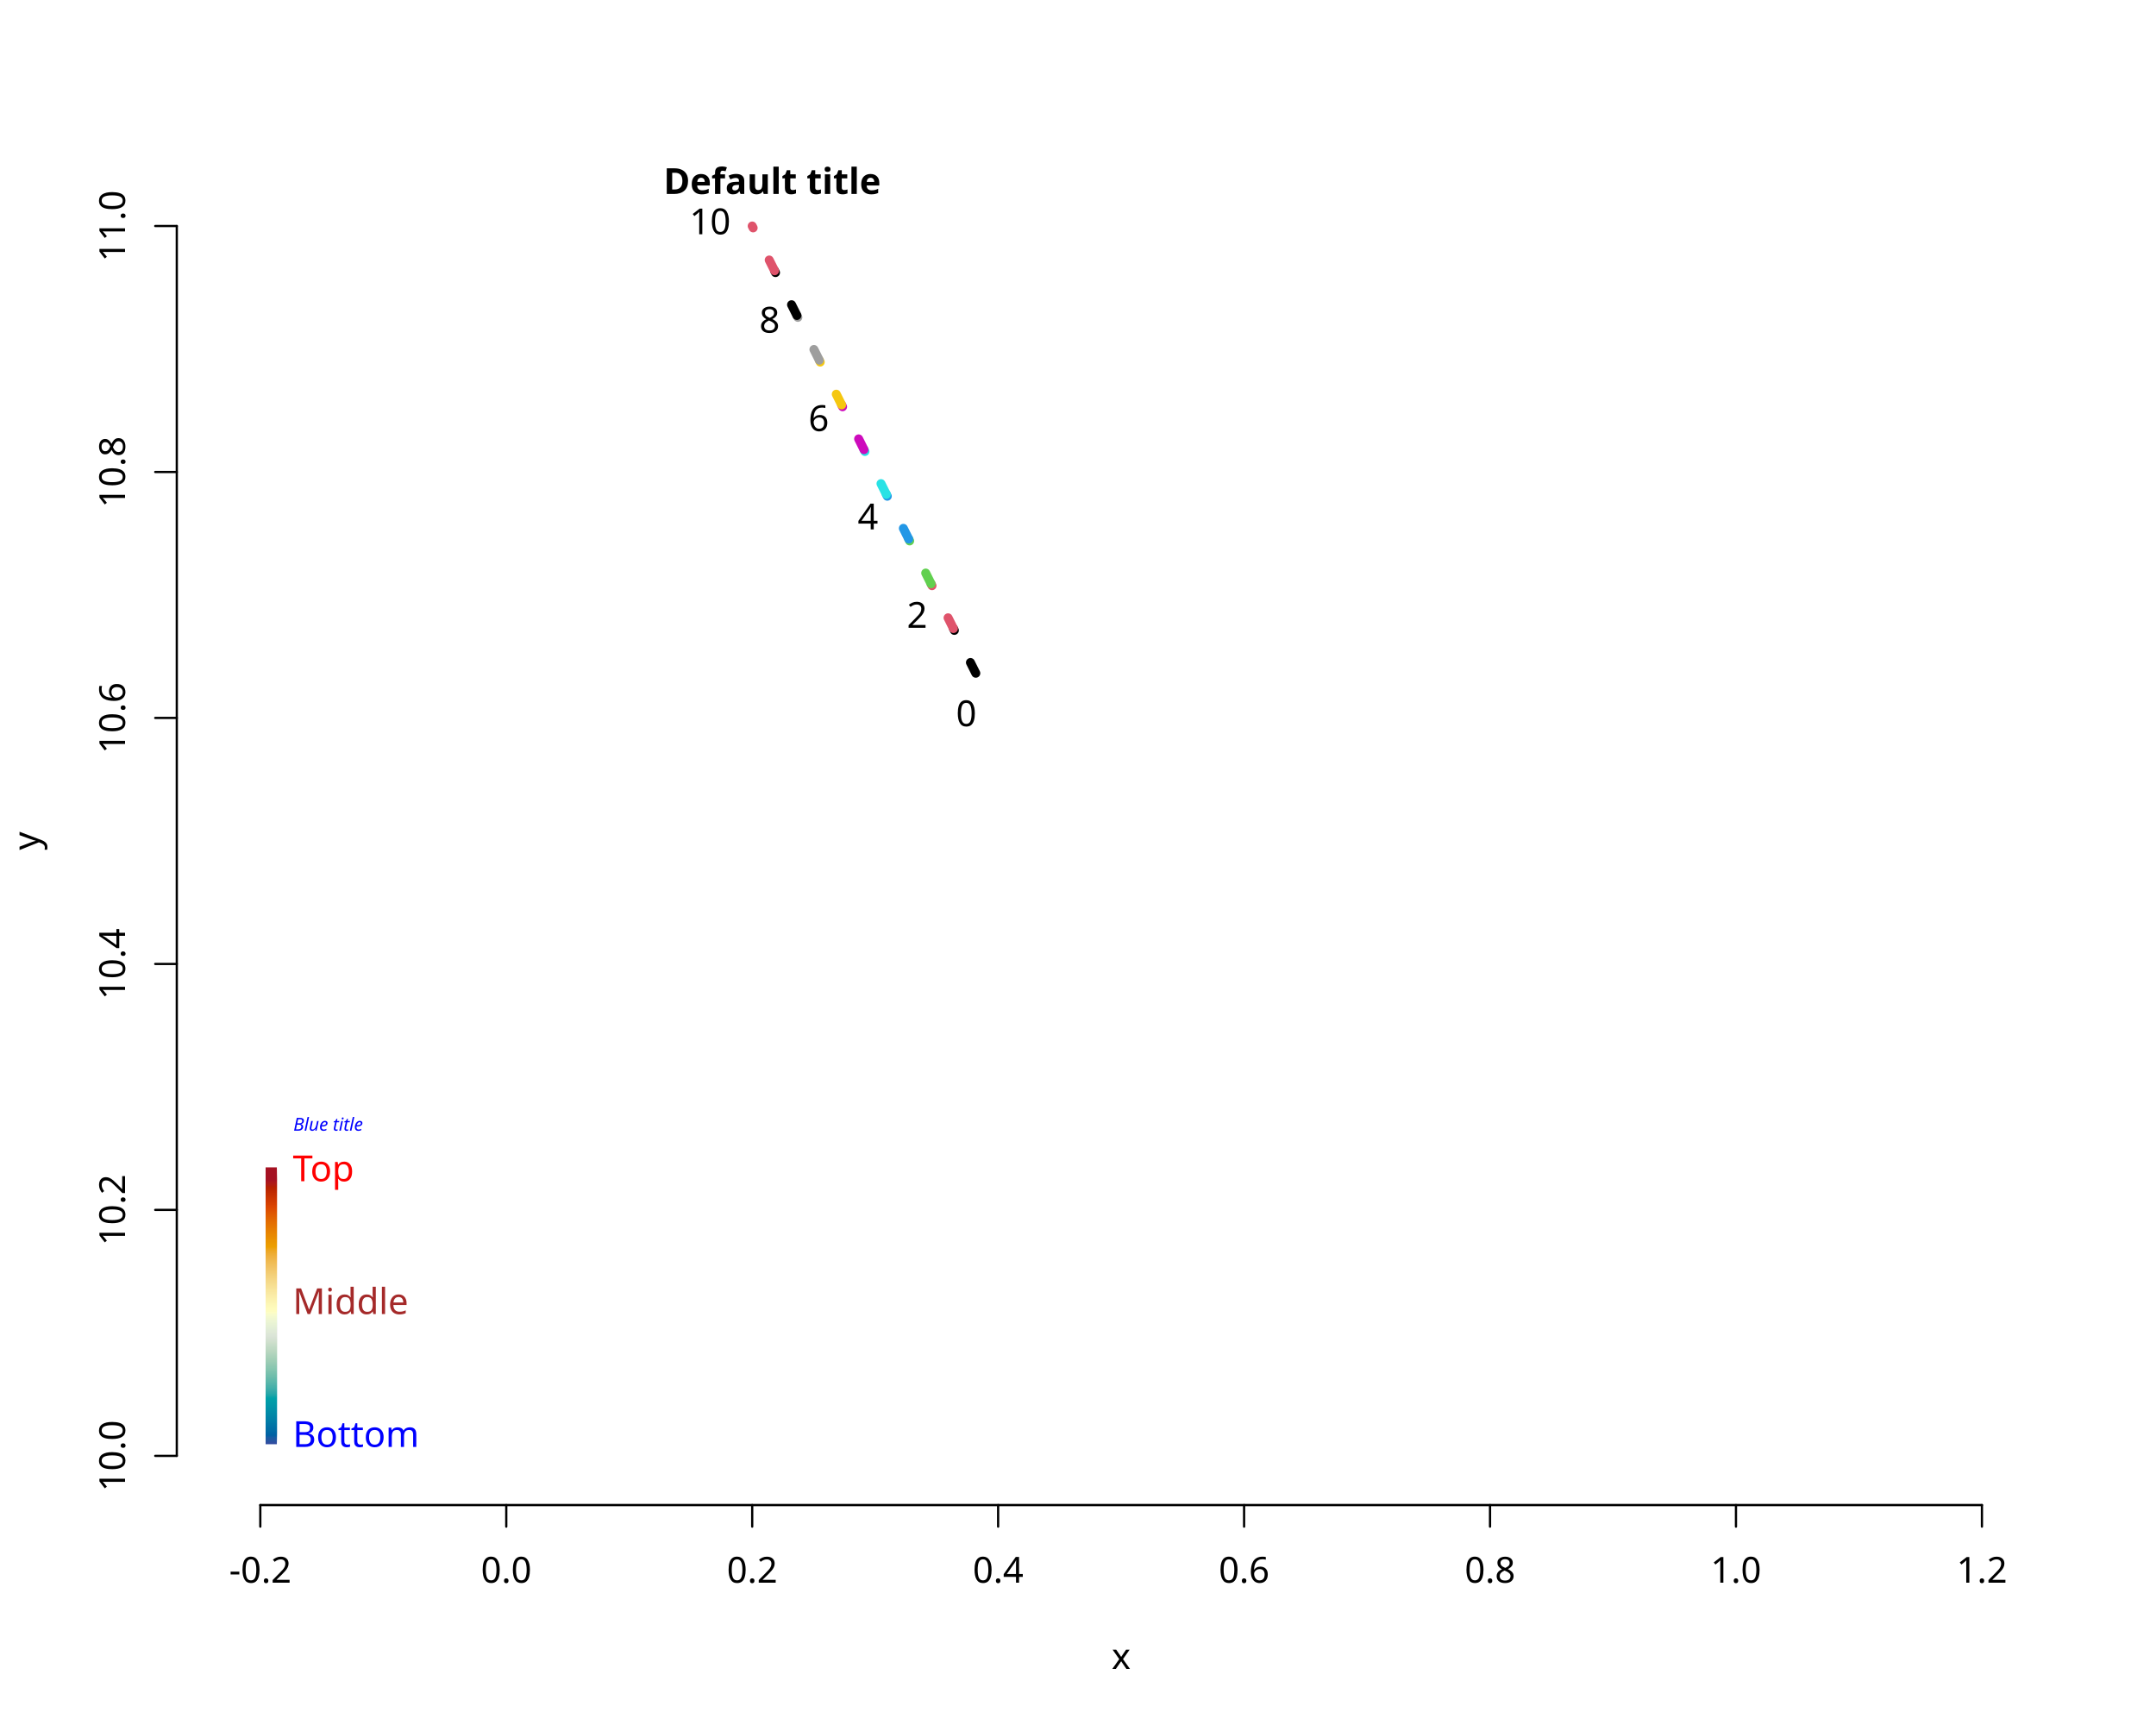
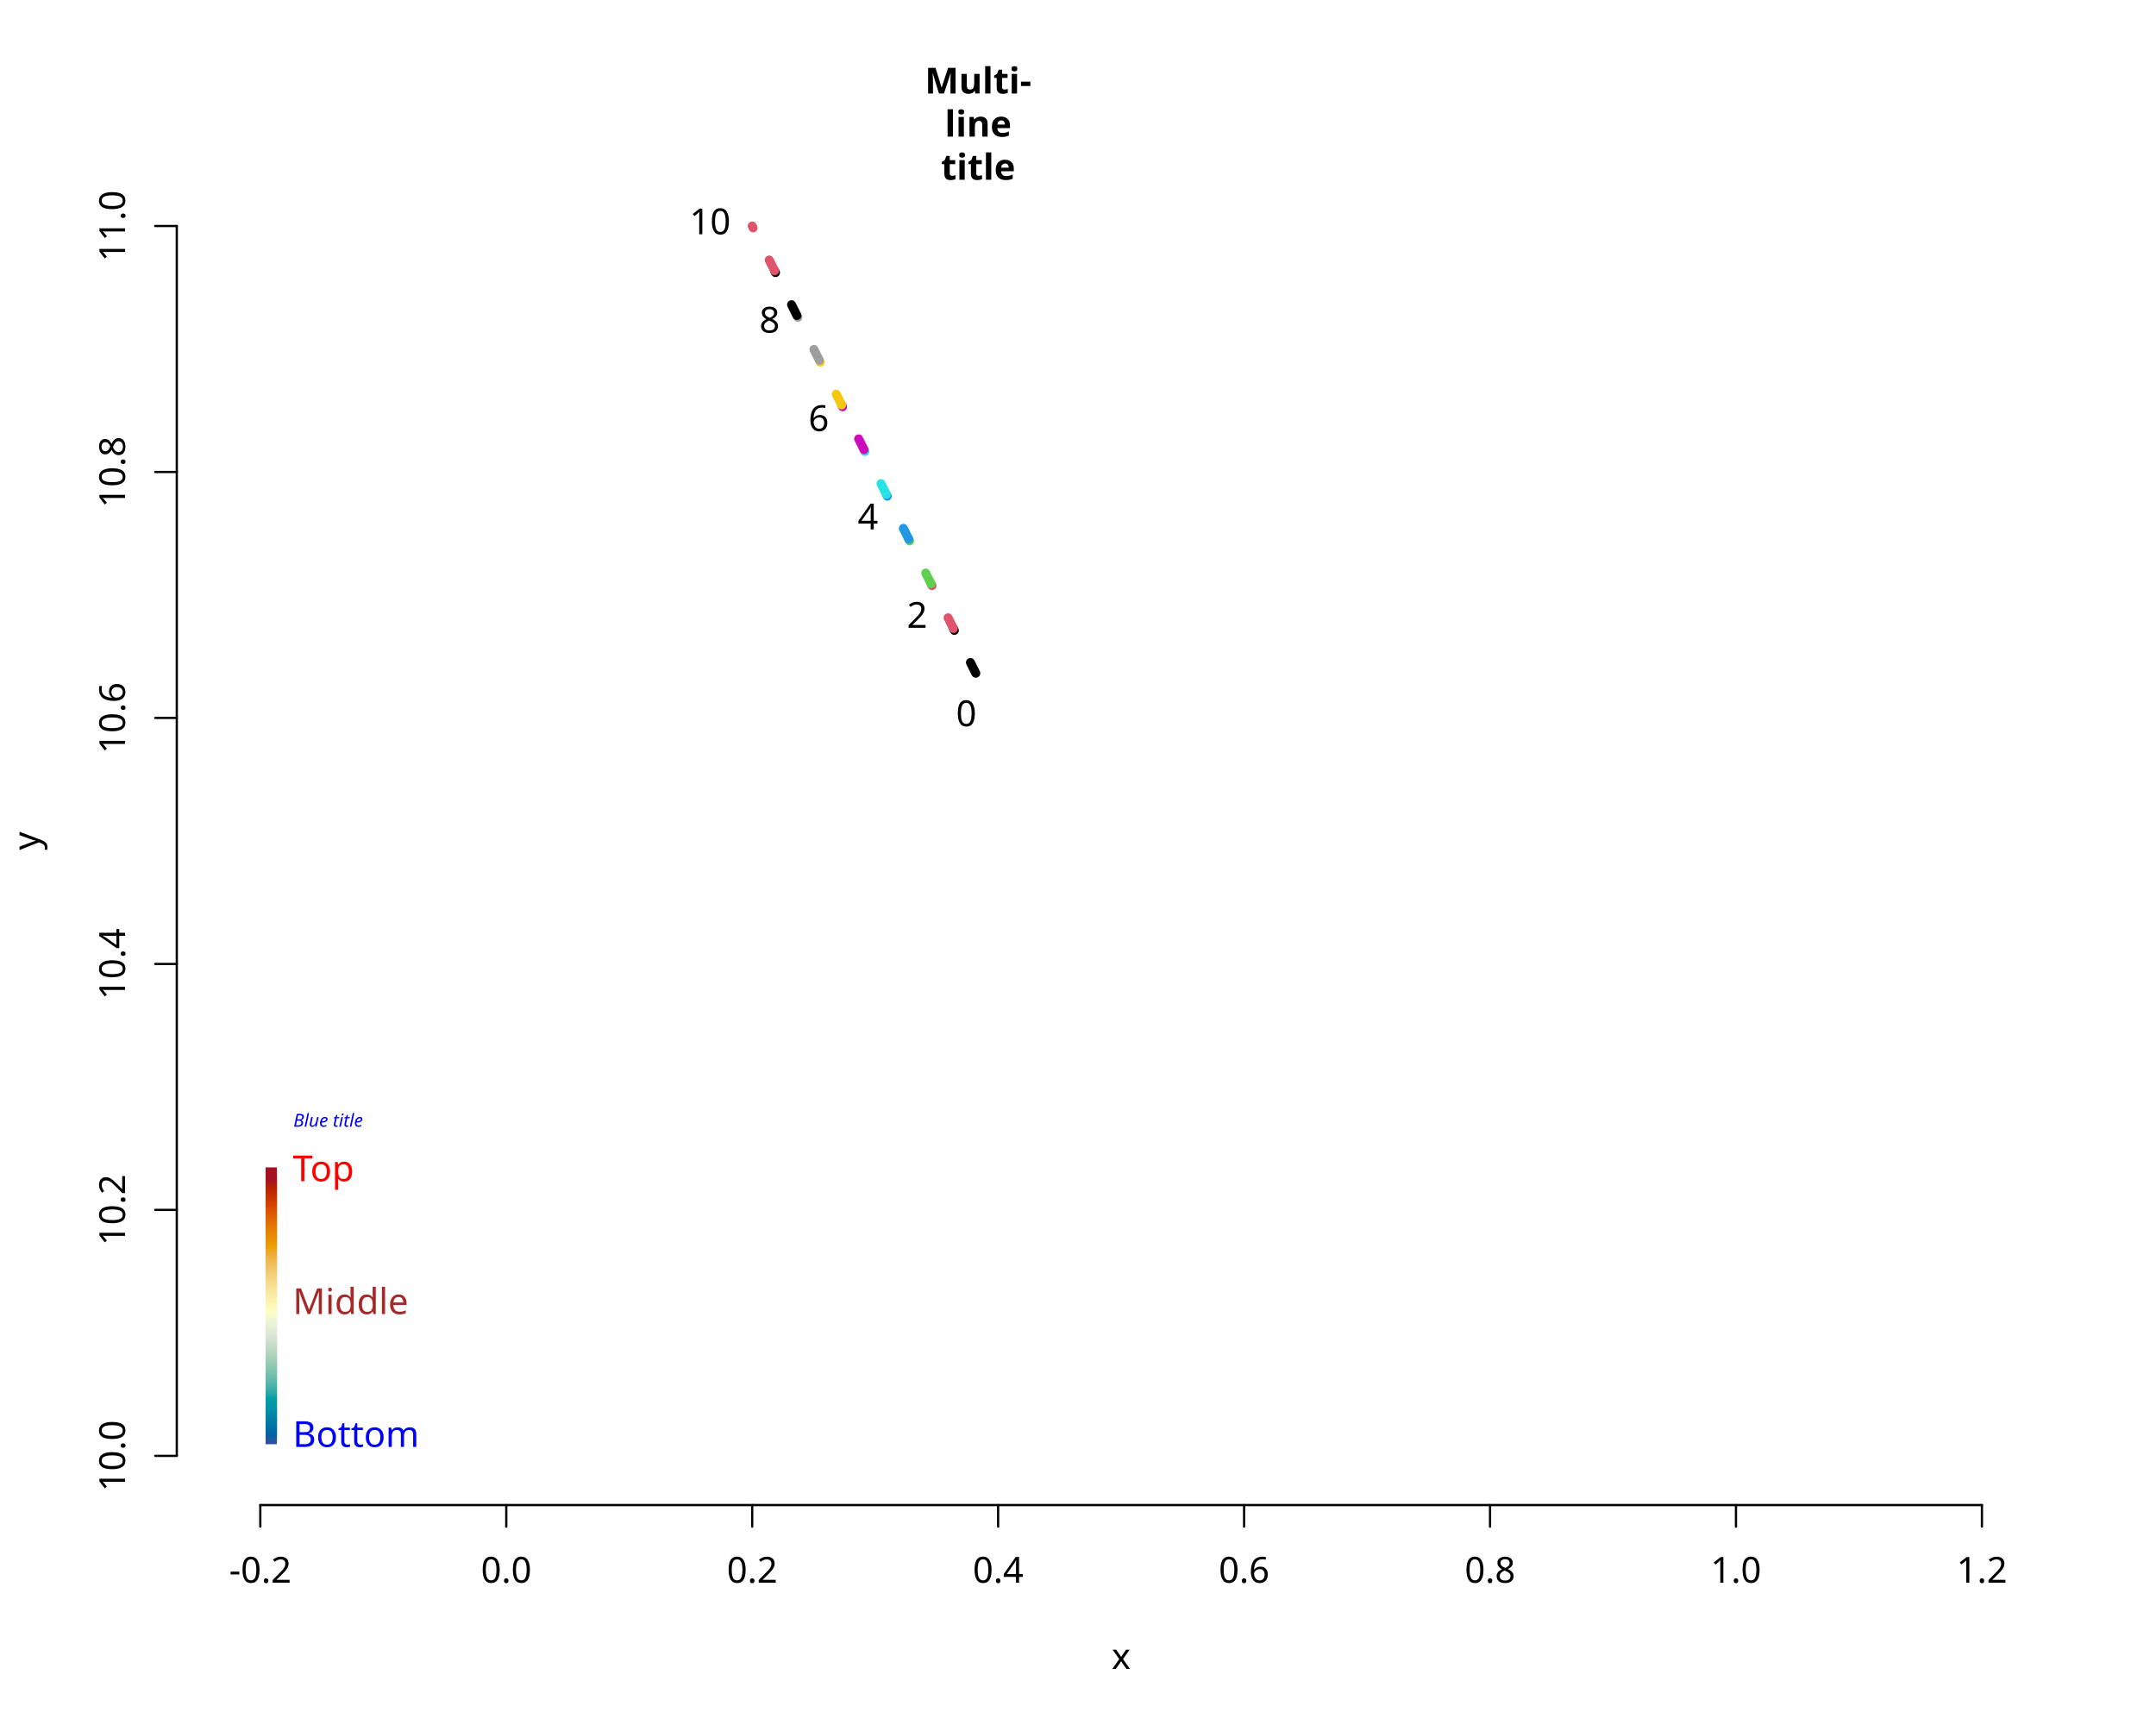
<svg xmlns="http://www.w3.org/2000/svg" class="svglite" data-engine-version="2.0" width="720.00pt" height="576.00pt" viewBox="0 0 720.00 576.00">
  <defs>
    <style type="text/css">
    .svglite line, .svglite polyline, .svglite polygon, .svglite path, .svglite rect, .svglite circle {
      fill: none;
      stroke: #000000;
      stroke-linecap: round;
      stroke-linejoin: round;
      stroke-miterlimit: 10.00;
    }
  </style>
  </defs>
  <rect width="100%" height="100%" style="stroke: none; fill: #FFFFFF;" />
  <defs>
    <clipPath id="cpMC4wMHw3MjAuMDB8MC4wMHw1NzYuMDA=">
      <rect x="0.00" y="0.00" width="720.00" height="576.00" />
    </clipPath>
  </defs>
  <g clip-path="url(#cpMC4wMHw3MjAuMDB8MC4wMHw1NzYuMDA=)">
    <line x1="86.93" y1="502.56" x2="661.87" y2="502.56" style="stroke-width: 0.75;" />
    <line x1="86.93" y1="502.56" x2="86.93" y2="509.76" style="stroke-width: 0.75;" />
    <line x1="169.07" y1="502.56" x2="169.07" y2="509.76" style="stroke-width: 0.75;" />
    <line x1="251.20" y1="502.56" x2="251.20" y2="509.76" style="stroke-width: 0.75;" />
    <line x1="333.33" y1="502.56" x2="333.33" y2="509.76" style="stroke-width: 0.75;" />
    <line x1="415.47" y1="502.56" x2="415.47" y2="509.76" style="stroke-width: 0.75;" />
    <line x1="497.60" y1="502.56" x2="497.60" y2="509.76" style="stroke-width: 0.75;" />
    <line x1="579.73" y1="502.56" x2="579.73" y2="509.76" style="stroke-width: 0.75;" />
    <line x1="661.87" y1="502.56" x2="661.87" y2="509.76" style="stroke-width: 0.75;" />
    <text x="86.93" y="528.48" text-anchor="middle" style="font-size: 12.00px; font-family: sans;" textLength="20.68px" lengthAdjust="spacingAndGlyphs">-0.2</text>
    <text x="169.07" y="528.48" text-anchor="middle" style="font-size: 12.00px; font-family: sans;" textLength="16.68px" lengthAdjust="spacingAndGlyphs">0.0</text>
    <text x="251.20" y="528.48" text-anchor="middle" style="font-size: 12.00px; font-family: sans;" textLength="16.68px" lengthAdjust="spacingAndGlyphs">0.2</text>
    <text x="333.33" y="528.48" text-anchor="middle" style="font-size: 12.00px; font-family: sans;" textLength="16.68px" lengthAdjust="spacingAndGlyphs">0.4</text>
    <text x="415.47" y="528.48" text-anchor="middle" style="font-size: 12.00px; font-family: sans;" textLength="16.68px" lengthAdjust="spacingAndGlyphs">0.6</text>
    <text x="497.60" y="528.48" text-anchor="middle" style="font-size: 12.00px; font-family: sans;" textLength="16.68px" lengthAdjust="spacingAndGlyphs">0.8</text>
    <text x="579.73" y="528.48" text-anchor="middle" style="font-size: 12.00px; font-family: sans;" textLength="16.68px" lengthAdjust="spacingAndGlyphs">1.0</text>
    <text x="661.87" y="528.48" text-anchor="middle" style="font-size: 12.00px; font-family: sans;" textLength="16.68px" lengthAdjust="spacingAndGlyphs">1.2</text>
    <line x1="59.04" y1="486.13" x2="59.04" y2="75.47" style="stroke-width: 0.75;" />
    <line x1="59.04" y1="486.13" x2="51.84" y2="486.13" style="stroke-width: 0.75;" />
    <line x1="59.04" y1="404.00" x2="51.84" y2="404.00" style="stroke-width: 0.75;" />
    <line x1="59.04" y1="321.87" x2="51.84" y2="321.87" style="stroke-width: 0.75;" />
    <line x1="59.04" y1="239.73" x2="51.84" y2="239.73" style="stroke-width: 0.75;" />
    <line x1="59.04" y1="157.60" x2="51.84" y2="157.60" style="stroke-width: 0.75;" />
    <line x1="59.04" y1="75.47" x2="51.84" y2="75.47" style="stroke-width: 0.75;" />
    <text transform="translate(41.76,486.13) rotate(-90)" text-anchor="middle" style="font-size: 12.00px; font-family: sans;" textLength="23.36px" lengthAdjust="spacingAndGlyphs">10.0</text>
    <text transform="translate(41.76,404.00) rotate(-90)" text-anchor="middle" style="font-size: 12.00px; font-family: sans;" textLength="23.36px" lengthAdjust="spacingAndGlyphs">10.2</text>
    <text transform="translate(41.76,321.87) rotate(-90)" text-anchor="middle" style="font-size: 12.00px; font-family: sans;" textLength="23.36px" lengthAdjust="spacingAndGlyphs">10.4</text>
    <text transform="translate(41.76,239.73) rotate(-90)" text-anchor="middle" style="font-size: 12.00px; font-family: sans;" textLength="23.36px" lengthAdjust="spacingAndGlyphs">10.6</text>
    <text transform="translate(41.76,157.60) rotate(-90)" text-anchor="middle" style="font-size: 12.00px; font-family: sans;" textLength="23.36px" lengthAdjust="spacingAndGlyphs">10.8</text>
    <text transform="translate(41.76,75.47) rotate(-90)" text-anchor="middle" style="font-size: 12.00px; font-family: sans;" textLength="23.36px" lengthAdjust="spacingAndGlyphs">11.0</text>
    <text x="374.40" y="557.28" text-anchor="middle" style="font-size: 12.00px; font-family: sans;" textLength="6.00px" lengthAdjust="spacingAndGlyphs">x</text>
    <text transform="translate(12.96,280.80) rotate(-90)" text-anchor="middle" style="font-size: 12.00px; font-family: sans;" textLength="6.00px" lengthAdjust="spacingAndGlyphs">y</text>
  </g>
  <defs>
    <clipPath id="cpNTkuMDR8Njg5Ljc2fDU5LjA0fDUwMi41Ng==">
      <rect x="59.04" y="59.04" width="630.72" height="443.52" />
    </clipPath>
  </defs>
  <g clip-path="url(#cpNTkuMDR8Njg5Ljc2fDU5LjA0fDUwMi41Ng==)">
    <line x1="90.58" y1="480.38" x2="90.58" y2="480.04" style="stroke-width: 3.75; stroke: #324DA0; stroke-linecap: square;" />
    <line x1="90.58" y1="480.04" x2="90.58" y2="479.69" style="stroke-width: 3.75; stroke: #2E4FA1; stroke-linecap: square;" />
    <line x1="90.58" y1="479.69" x2="90.58" y2="479.34" style="stroke-width: 3.75; stroke: #2A52A1; stroke-linecap: square;" />
    <line x1="90.58" y1="479.34" x2="90.58" y2="479.00" style="stroke-width: 3.75; stroke: #2654A2; stroke-linecap: square;" />
    <line x1="90.58" y1="479.00" x2="90.58" y2="478.65" style="stroke-width: 3.75; stroke: #2157A2; stroke-linecap: square;" />
    <line x1="90.58" y1="478.65" x2="90.58" y2="478.30" style="stroke-width: 3.75; stroke: #1B59A2; stroke-linecap: square;" />
    <line x1="90.58" y1="478.30" x2="90.58" y2="477.96" style="stroke-width: 3.75; stroke: #155CA3; stroke-linecap: square;" />
    <line x1="90.58" y1="477.96" x2="90.58" y2="477.61" style="stroke-width: 3.75; stroke: #0C5EA3; stroke-linecap: square;" />
    <line x1="90.58" y1="477.61" x2="90.58" y2="477.27" style="stroke-width: 3.75; stroke: #0160A3; stroke-linecap: square;" />
    <line x1="90.58" y1="477.27" x2="90.58" y2="476.92" style="stroke-width: 3.75; stroke: #0062A4; stroke-linecap: square;" />
    <line x1="90.58" y1="476.92" x2="90.58" y2="476.57" style="stroke-width: 3.75; stroke: #0065A4; stroke-linecap: square;" />
    <line x1="90.58" y1="476.57" x2="90.58" y2="476.23" style="stroke-width: 3.75; stroke: #0067A4; stroke-linecap: square;" />
    <line x1="90.58" y1="476.23" x2="90.58" y2="475.88" style="stroke-width: 3.75; stroke: #0069A5; stroke-linecap: square;" />
    <line x1="90.58" y1="475.88" x2="90.58" y2="475.53" style="stroke-width: 3.75; stroke: #006BA5; stroke-linecap: square;" />
    <line x1="90.58" y1="475.53" x2="90.58" y2="475.19" style="stroke-width: 3.75; stroke: #006DA5; stroke-linecap: square;" />
    <line x1="90.58" y1="475.19" x2="90.58" y2="474.84" style="stroke-width: 3.75; stroke: #006FA5; stroke-linecap: square;" />
    <line x1="90.58" y1="474.84" x2="90.58" y2="474.49" style="stroke-width: 3.75; stroke: #0071A6; stroke-linecap: square;" />
    <line x1="90.58" y1="474.49" x2="90.58" y2="474.15" style="stroke-width: 3.75; stroke: #0073A6; stroke-linecap: square;" />
    <line x1="90.58" y1="474.15" x2="90.58" y2="473.80" style="stroke-width: 3.75; stroke: #0075A6; stroke-linecap: square;" />
    <line x1="90.58" y1="473.80" x2="90.58" y2="473.45" style="stroke-width: 3.75; stroke: #0077A6; stroke-linecap: square;" />
    <line x1="90.58" y1="473.45" x2="90.58" y2="473.11" style="stroke-width: 3.75; stroke: #0079A6; stroke-linecap: square;" />
    <line x1="90.58" y1="473.11" x2="90.58" y2="472.76" style="stroke-width: 3.75; stroke: #007BA7; stroke-linecap: square;" />
    <line x1="90.58" y1="472.76" x2="90.58" y2="472.41" style="stroke-width: 3.75; stroke: #007DA7; stroke-linecap: square;" />
    <line x1="90.58" y1="472.41" x2="90.58" y2="472.07" style="stroke-width: 3.75; stroke: #007EA7; stroke-linecap: square;" />
    <line x1="90.58" y1="472.07" x2="90.58" y2="471.72" style="stroke-width: 3.75; stroke: #0080A7; stroke-linecap: square;" />
    <line x1="90.58" y1="471.72" x2="90.58" y2="471.37" style="stroke-width: 3.75; stroke: #0082A7; stroke-linecap: square;" />
    <line x1="90.58" y1="471.37" x2="90.58" y2="471.03" style="stroke-width: 3.75; stroke: #0084A7; stroke-linecap: square;" />
    <line x1="90.58" y1="471.03" x2="90.58" y2="470.68" style="stroke-width: 3.75; stroke: #0086A7; stroke-linecap: square;" />
    <line x1="90.58" y1="470.68" x2="90.58" y2="470.34" style="stroke-width: 3.75; stroke: #0087A7; stroke-linecap: square;" />
    <line x1="90.58" y1="470.34" x2="90.58" y2="469.99" style="stroke-width: 3.75; stroke: #0089A7; stroke-linecap: square;" />
    <line x1="90.58" y1="469.99" x2="90.58" y2="469.64" style="stroke-width: 3.75; stroke: #008BA8; stroke-linecap: square;" />
    <line x1="90.58" y1="469.64" x2="90.58" y2="469.30" style="stroke-width: 3.75; stroke: #008CA8; stroke-linecap: square;" />
    <line x1="90.58" y1="469.30" x2="90.58" y2="468.95" style="stroke-width: 3.75; stroke: #008EA8; stroke-linecap: square;" />
    <line x1="90.58" y1="468.95" x2="90.58" y2="468.60" style="stroke-width: 3.75; stroke: #0090A8; stroke-linecap: square;" />
    <line x1="90.58" y1="468.60" x2="90.58" y2="468.26" style="stroke-width: 3.75; stroke: #0091A8; stroke-linecap: square;" />
    <line x1="90.58" y1="468.26" x2="90.58" y2="467.91" style="stroke-width: 3.75; stroke: #0093A8; stroke-linecap: square;" />
    <line x1="90.58" y1="467.91" x2="90.58" y2="467.56" style="stroke-width: 3.75; stroke: #0095A8; stroke-linecap: square;" />
    <line x1="90.58" y1="467.56" x2="90.58" y2="467.22" style="stroke-width: 3.75; stroke: #0096A8; stroke-linecap: square;" />
    <line x1="90.58" y1="467.22" x2="90.58" y2="466.87" style="stroke-width: 3.75; stroke: #0098A8; stroke-linecap: square;" />
    <line x1="90.58" y1="466.87" x2="90.58" y2="466.52" style="stroke-width: 3.75; stroke: #0099A8; stroke-linecap: square;" />
    <line x1="90.58" y1="466.52" x2="90.58" y2="466.18" style="stroke-width: 3.75; stroke: #009BA8; stroke-linecap: square;" />
    <line x1="90.58" y1="466.18" x2="90.58" y2="465.83" style="stroke-width: 3.75; stroke: #009CA8; stroke-linecap: square;" />
    <line x1="90.58" y1="465.83" x2="90.58" y2="465.48" style="stroke-width: 3.75; stroke: #009EA8; stroke-linecap: square;" />
    <line x1="90.58" y1="465.48" x2="90.58" y2="465.14" style="stroke-width: 3.75; stroke: #009FA8; stroke-linecap: square;" />
    <line x1="90.58" y1="465.14" x2="90.58" y2="464.79" style="stroke-width: 3.75; stroke: #00A1A8; stroke-linecap: square;" />
    <line x1="90.58" y1="464.79" x2="90.58" y2="464.44" style="stroke-width: 3.75; stroke: #0BA2A8; stroke-linecap: square;" />
    <line x1="90.58" y1="464.44" x2="90.58" y2="464.10" style="stroke-width: 3.75; stroke: #16A4A8; stroke-linecap: square;" />
    <line x1="90.58" y1="464.10" x2="90.58" y2="463.75" style="stroke-width: 3.75; stroke: #1EA5A8; stroke-linecap: square;" />
    <line x1="90.58" y1="463.75" x2="90.58" y2="463.41" style="stroke-width: 3.75; stroke: #25A7A8; stroke-linecap: square;" />
    <line x1="90.58" y1="463.41" x2="90.58" y2="463.06" style="stroke-width: 3.75; stroke: #2BA8A9; stroke-linecap: square;" />
    <line x1="90.58" y1="463.06" x2="90.58" y2="462.71" style="stroke-width: 3.75; stroke: #30A9A9; stroke-linecap: square;" />
    <line x1="90.58" y1="462.71" x2="90.58" y2="462.37" style="stroke-width: 3.75; stroke: #36ABA9; stroke-linecap: square;" />
    <line x1="90.58" y1="462.37" x2="90.58" y2="462.02" style="stroke-width: 3.75; stroke: #3AACA9; stroke-linecap: square;" />
    <line x1="90.58" y1="462.02" x2="90.58" y2="461.67" style="stroke-width: 3.75; stroke: #3FADA9; stroke-linecap: square;" />
    <line x1="90.58" y1="461.67" x2="90.58" y2="461.33" style="stroke-width: 3.75; stroke: #43AFA9; stroke-linecap: square;" />
    <line x1="90.58" y1="461.33" x2="90.58" y2="460.98" style="stroke-width: 3.75; stroke: #48B0A9; stroke-linecap: square;" />
    <line x1="90.58" y1="460.98" x2="90.58" y2="460.63" style="stroke-width: 3.75; stroke: #4CB1A9; stroke-linecap: square;" />
    <line x1="90.58" y1="460.63" x2="90.58" y2="460.29" style="stroke-width: 3.75; stroke: #50B3AA; stroke-linecap: square;" />
    <line x1="90.58" y1="460.29" x2="90.58" y2="459.94" style="stroke-width: 3.75; stroke: #54B4AA; stroke-linecap: square;" />
    <line x1="90.58" y1="459.94" x2="90.58" y2="459.59" style="stroke-width: 3.75; stroke: #58B5AA; stroke-linecap: square;" />
    <line x1="90.58" y1="459.59" x2="90.58" y2="459.25" style="stroke-width: 3.75; stroke: #5BB7AA; stroke-linecap: square;" />
    <line x1="90.58" y1="459.25" x2="90.58" y2="458.90" style="stroke-width: 3.75; stroke: #5FB8AA; stroke-linecap: square;" />
    <line x1="90.58" y1="458.90" x2="90.58" y2="458.55" style="stroke-width: 3.75; stroke: #63B9AB; stroke-linecap: square;" />
    <line x1="90.58" y1="458.55" x2="90.58" y2="458.21" style="stroke-width: 3.75; stroke: #66BAAB; stroke-linecap: square;" />
    <line x1="90.58" y1="458.21" x2="90.58" y2="457.86" style="stroke-width: 3.75; stroke: #6ABBAB; stroke-linecap: square;" />
    <line x1="90.58" y1="457.86" x2="90.58" y2="457.51" style="stroke-width: 3.75; stroke: #6EBDAC; stroke-linecap: square;" />
    <line x1="90.58" y1="457.51" x2="90.58" y2="457.17" style="stroke-width: 3.75; stroke: #71BEAC; stroke-linecap: square;" />
    <line x1="90.58" y1="457.17" x2="90.58" y2="456.82" style="stroke-width: 3.75; stroke: #74BFAD; stroke-linecap: square;" />
    <line x1="90.58" y1="456.82" x2="90.58" y2="456.48" style="stroke-width: 3.75; stroke: #78C0AD; stroke-linecap: square;" />
    <line x1="90.58" y1="456.48" x2="90.58" y2="456.13" style="stroke-width: 3.75; stroke: #7BC1AE; stroke-linecap: square;" />
    <line x1="90.58" y1="456.13" x2="90.58" y2="455.78" style="stroke-width: 3.75; stroke: #7FC3AE; stroke-linecap: square;" />
    <line x1="90.58" y1="455.78" x2="90.58" y2="455.44" style="stroke-width: 3.75; stroke: #82C4AF; stroke-linecap: square;" />
    <line x1="90.58" y1="455.44" x2="90.58" y2="455.09" style="stroke-width: 3.75; stroke: #85C5AF; stroke-linecap: square;" />
    <line x1="90.58" y1="455.09" x2="90.58" y2="454.74" style="stroke-width: 3.75; stroke: #88C6B0; stroke-linecap: square;" />
    <line x1="90.58" y1="454.74" x2="90.58" y2="454.40" style="stroke-width: 3.75; stroke: #8BC7B1; stroke-linecap: square;" />
    <line x1="90.58" y1="454.40" x2="90.58" y2="454.05" style="stroke-width: 3.75; stroke: #8FC8B1; stroke-linecap: square;" />
    <line x1="90.58" y1="454.05" x2="90.58" y2="453.70" style="stroke-width: 3.75; stroke: #92C9B2; stroke-linecap: square;" />
    <line x1="90.58" y1="453.70" x2="90.58" y2="453.36" style="stroke-width: 3.75; stroke: #95CAB3; stroke-linecap: square;" />
    <line x1="90.58" y1="453.36" x2="90.58" y2="453.01" style="stroke-width: 3.75; stroke: #98CBB4; stroke-linecap: square;" />
    <line x1="90.58" y1="453.01" x2="90.58" y2="452.66" style="stroke-width: 3.75; stroke: #9BCCB4; stroke-linecap: square;" />
    <line x1="90.58" y1="452.66" x2="90.58" y2="452.32" style="stroke-width: 3.75; stroke: #9ECDB5; stroke-linecap: square;" />
    <line x1="90.58" y1="452.32" x2="90.58" y2="451.97" style="stroke-width: 3.75; stroke: #A1CEB6; stroke-linecap: square;" />
    <line x1="90.58" y1="451.97" x2="90.58" y2="451.62" style="stroke-width: 3.75; stroke: #A4CFB7; stroke-linecap: square;" />
    <line x1="90.58" y1="451.62" x2="90.58" y2="451.28" style="stroke-width: 3.75; stroke: #A7D0B8; stroke-linecap: square;" />
    <line x1="90.58" y1="451.28" x2="90.58" y2="450.93" style="stroke-width: 3.75; stroke: #AAD1B9; stroke-linecap: square;" />
    <line x1="90.58" y1="450.93" x2="90.58" y2="450.58" style="stroke-width: 3.75; stroke: #ACD2BB; stroke-linecap: square;" />
    <line x1="90.58" y1="450.58" x2="90.58" y2="450.24" style="stroke-width: 3.75; stroke: #AFD3BC; stroke-linecap: square;" />
    <line x1="90.58" y1="450.24" x2="90.58" y2="449.89" style="stroke-width: 3.75; stroke: #B2D4BD; stroke-linecap: square;" />
    <line x1="90.58" y1="449.89" x2="90.58" y2="449.55" style="stroke-width: 3.75; stroke: #B5D5BE; stroke-linecap: square;" />
    <line x1="90.58" y1="449.55" x2="90.58" y2="449.20" style="stroke-width: 3.75; stroke: #B8D6BF; stroke-linecap: square;" />
    <line x1="90.58" y1="449.20" x2="90.58" y2="448.85" style="stroke-width: 3.75; stroke: #BAD7C1; stroke-linecap: square;" />
    <line x1="90.58" y1="448.85" x2="90.58" y2="448.51" style="stroke-width: 3.75; stroke: #BDD8C2; stroke-linecap: square;" />
    <line x1="90.58" y1="448.51" x2="90.58" y2="448.16" style="stroke-width: 3.75; stroke: #BFD9C4; stroke-linecap: square;" />
    <line x1="90.58" y1="448.16" x2="90.58" y2="447.81" style="stroke-width: 3.75; stroke: #C2DAC5; stroke-linecap: square;" />
    <line x1="90.58" y1="447.81" x2="90.58" y2="447.47" style="stroke-width: 3.75; stroke: #C4DBC7; stroke-linecap: square;" />
    <line x1="90.58" y1="447.47" x2="90.58" y2="447.12" style="stroke-width: 3.75; stroke: #C7DCC8; stroke-linecap: square;" />
    <line x1="90.58" y1="447.12" x2="90.58" y2="446.77" style="stroke-width: 3.75; stroke: #C9DDCA; stroke-linecap: square;" />
    <line x1="90.58" y1="446.77" x2="90.58" y2="446.43" style="stroke-width: 3.75; stroke: #CCDECB; stroke-linecap: square;" />
    <line x1="90.58" y1="446.43" x2="90.58" y2="446.08" style="stroke-width: 3.75; stroke: #CEDFCD; stroke-linecap: square;" />
    <line x1="90.58" y1="446.08" x2="90.58" y2="445.73" style="stroke-width: 3.75; stroke: #D1E0CF; stroke-linecap: square;" />
    <line x1="90.58" y1="445.73" x2="90.58" y2="445.39" style="stroke-width: 3.75; stroke: #D3E1D1; stroke-linecap: square;" />
    <line x1="90.58" y1="445.39" x2="90.58" y2="445.04" style="stroke-width: 3.75; stroke: #D5E2D2; stroke-linecap: square;" />
    <line x1="90.58" y1="445.04" x2="90.58" y2="444.69" style="stroke-width: 3.75; stroke: #D7E2D4; stroke-linecap: square;" />
    <line x1="90.58" y1="444.69" x2="90.58" y2="444.35" style="stroke-width: 3.75; stroke: #D9E3D6; stroke-linecap: square;" />
    <line x1="90.58" y1="444.35" x2="90.58" y2="444.00" style="stroke-width: 3.75; stroke: #DBE5D7; stroke-linecap: square;" />
    <line x1="90.58" y1="444.00" x2="90.58" y2="443.66" style="stroke-width: 3.75; stroke: #DCE6D7; stroke-linecap: square;" />
    <line x1="90.58" y1="443.66" x2="90.58" y2="443.31" style="stroke-width: 3.75; stroke: #DDE7D7; stroke-linecap: square;" />
    <line x1="90.58" y1="443.31" x2="90.58" y2="442.96" style="stroke-width: 3.75; stroke: #DEE9D7; stroke-linecap: square;" />
    <line x1="90.58" y1="442.96" x2="90.58" y2="442.62" style="stroke-width: 3.75; stroke: #DFEAD7; stroke-linecap: square;" />
    <line x1="90.58" y1="442.62" x2="90.58" y2="442.27" style="stroke-width: 3.75; stroke: #E0EBD7; stroke-linecap: square;" />
    <line x1="90.58" y1="442.27" x2="90.58" y2="441.92" style="stroke-width: 3.75; stroke: #E1ECD7; stroke-linecap: square;" />
    <line x1="90.58" y1="441.92" x2="90.58" y2="441.58" style="stroke-width: 3.75; stroke: #E2EED6; stroke-linecap: square;" />
    <line x1="90.58" y1="441.58" x2="90.58" y2="441.23" style="stroke-width: 3.75; stroke: #E4EFD6; stroke-linecap: square;" />
    <line x1="90.58" y1="441.23" x2="90.58" y2="440.88" style="stroke-width: 3.75; stroke: #E5F0D6; stroke-linecap: square;" />
    <line x1="90.58" y1="440.88" x2="90.58" y2="440.54" style="stroke-width: 3.75; stroke: #E6F1D5; stroke-linecap: square;" />
    <line x1="90.58" y1="440.54" x2="90.58" y2="440.19" style="stroke-width: 3.75; stroke: #E8F2D5; stroke-linecap: square;" />
    <line x1="90.58" y1="440.19" x2="90.58" y2="439.84" style="stroke-width: 3.75; stroke: #E9F3D4; stroke-linecap: square;" />
    <line x1="90.58" y1="439.84" x2="90.58" y2="439.50" style="stroke-width: 3.75; stroke: #EBF4D4; stroke-linecap: square;" />
    <line x1="90.58" y1="439.50" x2="90.58" y2="439.15" style="stroke-width: 3.75; stroke: #ECF5D3; stroke-linecap: square;" />
    <line x1="90.58" y1="439.15" x2="90.58" y2="438.80" style="stroke-width: 3.75; stroke: #EEF6D2; stroke-linecap: square;" />
    <line x1="90.58" y1="438.80" x2="90.58" y2="438.46" style="stroke-width: 3.75; stroke: #EFF7D1; stroke-linecap: square;" />
    <line x1="90.58" y1="438.46" x2="90.58" y2="438.11" style="stroke-width: 3.75; stroke: #F1F8D0; stroke-linecap: square;" />
    <line x1="90.58" y1="438.11" x2="90.58" y2="437.76" style="stroke-width: 3.75; stroke: #F3F9CF; stroke-linecap: square;" />
    <line x1="90.58" y1="437.76" x2="90.58" y2="437.42" style="stroke-width: 3.75; stroke: #F5FACD; stroke-linecap: square;" />
    <line x1="90.58" y1="437.42" x2="90.58" y2="437.07" style="stroke-width: 3.75; stroke: #F7FBCC; stroke-linecap: square;" />
    <line x1="90.58" y1="437.07" x2="90.58" y2="436.72" style="stroke-width: 3.75; stroke: #F9FBC9; stroke-linecap: square;" />
    <line x1="90.58" y1="436.72" x2="90.58" y2="436.38" style="stroke-width: 3.75; stroke: #FBFCC7; stroke-linecap: square;" />
    <line x1="90.58" y1="436.38" x2="90.58" y2="436.03" style="stroke-width: 3.75; stroke: #FDFDC3; stroke-linecap: square;" />
    <line x1="90.58" y1="436.03" x2="90.58" y2="435.69" style="stroke-width: 3.75; stroke: #FEFCBE; stroke-linecap: square;" />
    <line x1="90.58" y1="435.69" x2="90.58" y2="435.34" style="stroke-width: 3.75; stroke: #FEFCBD; stroke-linecap: square;" />
    <line x1="90.58" y1="435.34" x2="90.58" y2="434.99" style="stroke-width: 3.75; stroke: #FEFBBC; stroke-linecap: square;" />
    <line x1="90.58" y1="434.99" x2="90.58" y2="434.65" style="stroke-width: 3.75; stroke: #FEFABB; stroke-linecap: square;" />
    <line x1="90.58" y1="434.65" x2="90.58" y2="434.30" style="stroke-width: 3.75; stroke: #FDF9B9; stroke-linecap: square;" />
    <line x1="90.58" y1="434.30" x2="90.58" y2="433.95" style="stroke-width: 3.75; stroke: #FDF8B8; stroke-linecap: square;" />
    <line x1="90.58" y1="433.95" x2="90.58" y2="433.61" style="stroke-width: 3.75; stroke: #FDF7B6; stroke-linecap: square;" />
    <line x1="90.58" y1="433.61" x2="90.58" y2="433.26" style="stroke-width: 3.75; stroke: #FDF6B5; stroke-linecap: square;" />
    <line x1="90.58" y1="433.26" x2="90.58" y2="432.91" style="stroke-width: 3.75; stroke: #FCF4B3; stroke-linecap: square;" />
    <line x1="90.58" y1="432.91" x2="90.58" y2="432.57" style="stroke-width: 3.75; stroke: #FCF3B1; stroke-linecap: square;" />
    <line x1="90.58" y1="432.57" x2="90.58" y2="432.22" style="stroke-width: 3.75; stroke: #FCF2B0; stroke-linecap: square;" />
    <line x1="90.58" y1="432.22" x2="90.58" y2="431.87" style="stroke-width: 3.75; stroke: #FBF1AE; stroke-linecap: square;" />
    <line x1="90.58" y1="431.87" x2="90.58" y2="431.53" style="stroke-width: 3.75; stroke: #FBF0AC; stroke-linecap: square;" />
    <line x1="90.58" y1="431.53" x2="90.58" y2="431.18" style="stroke-width: 3.75; stroke: #FBEEAA; stroke-linecap: square;" />
    <line x1="90.58" y1="431.18" x2="90.58" y2="430.83" style="stroke-width: 3.75; stroke: #FAEDA8; stroke-linecap: square;" />
    <line x1="90.58" y1="430.83" x2="90.58" y2="430.49" style="stroke-width: 3.75; stroke: #FAECA6; stroke-linecap: square;" />
    <line x1="90.58" y1="430.49" x2="90.58" y2="430.14" style="stroke-width: 3.75; stroke: #FAEAA4; stroke-linecap: square;" />
    <line x1="90.58" y1="430.14" x2="90.58" y2="429.79" style="stroke-width: 3.75; stroke: #F9E9A2; stroke-linecap: square;" />
    <line x1="90.58" y1="429.79" x2="90.58" y2="429.45" style="stroke-width: 3.75; stroke: #F9E8A0; stroke-linecap: square;" />
    <line x1="90.58" y1="429.45" x2="90.58" y2="429.10" style="stroke-width: 3.75; stroke: #F9E69E; stroke-linecap: square;" />
    <line x1="90.58" y1="429.10" x2="90.58" y2="428.76" style="stroke-width: 3.75; stroke: #F8E59C; stroke-linecap: square;" />
    <line x1="90.58" y1="428.76" x2="90.58" y2="428.41" style="stroke-width: 3.75; stroke: #F8E49A; stroke-linecap: square;" />
    <line x1="90.58" y1="428.41" x2="90.58" y2="428.06" style="stroke-width: 3.75; stroke: #F7E297; stroke-linecap: square;" />
    <line x1="90.58" y1="428.06" x2="90.58" y2="427.72" style="stroke-width: 3.75; stroke: #F7E195; stroke-linecap: square;" />
    <line x1="90.58" y1="427.72" x2="90.58" y2="427.37" style="stroke-width: 3.75; stroke: #F7DF93; stroke-linecap: square;" />
    <line x1="90.58" y1="427.37" x2="90.58" y2="427.02" style="stroke-width: 3.75; stroke: #F6DE90; stroke-linecap: square;" />
    <line x1="90.58" y1="427.02" x2="90.58" y2="426.68" style="stroke-width: 3.75; stroke: #F6DC8E; stroke-linecap: square;" />
    <line x1="90.58" y1="426.68" x2="90.58" y2="426.33" style="stroke-width: 3.75; stroke: #F6DB8C; stroke-linecap: square;" />
    <line x1="90.58" y1="426.33" x2="90.58" y2="425.98" style="stroke-width: 3.75; stroke: #F5D989; stroke-linecap: square;" />
    <line x1="90.58" y1="425.98" x2="90.58" y2="425.64" style="stroke-width: 3.75; stroke: #F5D887; stroke-linecap: square;" />
    <line x1="90.58" y1="425.64" x2="90.58" y2="425.29" style="stroke-width: 3.75; stroke: #F5D684; stroke-linecap: square;" />
    <line x1="90.58" y1="425.29" x2="90.58" y2="424.94" style="stroke-width: 3.75; stroke: #F5D582; stroke-linecap: square;" />
    <line x1="90.58" y1="424.94" x2="90.58" y2="424.60" style="stroke-width: 3.75; stroke: #F4D37F; stroke-linecap: square;" />
    <line x1="90.58" y1="424.60" x2="90.58" y2="424.25" style="stroke-width: 3.75; stroke: #F4D27C; stroke-linecap: square;" />
    <line x1="90.58" y1="424.25" x2="90.58" y2="423.90" style="stroke-width: 3.75; stroke: #F4D07A; stroke-linecap: square;" />
    <line x1="90.58" y1="423.90" x2="90.58" y2="423.56" style="stroke-width: 3.75; stroke: #F3CF77; stroke-linecap: square;" />
    <line x1="90.58" y1="423.56" x2="90.58" y2="423.21" style="stroke-width: 3.75; stroke: #F3CD74; stroke-linecap: square;" />
    <line x1="90.58" y1="423.21" x2="90.58" y2="422.87" style="stroke-width: 3.75; stroke: #F3CB71; stroke-linecap: square;" />
    <line x1="90.58" y1="422.87" x2="90.58" y2="422.52" style="stroke-width: 3.75; stroke: #F2CA6F; stroke-linecap: square;" />
    <line x1="90.58" y1="422.52" x2="90.58" y2="422.17" style="stroke-width: 3.75; stroke: #F2C86C; stroke-linecap: square;" />
    <line x1="90.58" y1="422.17" x2="90.58" y2="421.83" style="stroke-width: 3.75; stroke: #F2C669; stroke-linecap: square;" />
    <line x1="90.58" y1="421.83" x2="90.58" y2="421.48" style="stroke-width: 3.75; stroke: #F2C566; stroke-linecap: square;" />
    <line x1="90.58" y1="421.48" x2="90.58" y2="421.13" style="stroke-width: 3.75; stroke: #F1C363; stroke-linecap: square;" />
    <line x1="90.58" y1="421.13" x2="90.58" y2="420.79" style="stroke-width: 3.75; stroke: #F1C160; stroke-linecap: square;" />
    <line x1="90.58" y1="420.79" x2="90.58" y2="420.44" style="stroke-width: 3.75; stroke: #F1C05D; stroke-linecap: square;" />
    <line x1="90.58" y1="420.44" x2="90.58" y2="420.09" style="stroke-width: 3.75; stroke: #F0BE59; stroke-linecap: square;" />
    <line x1="90.58" y1="420.09" x2="90.58" y2="419.75" style="stroke-width: 3.75; stroke: #F0BC56; stroke-linecap: square;" />
    <line x1="90.58" y1="419.75" x2="90.58" y2="419.40" style="stroke-width: 3.75; stroke: #F0BB53; stroke-linecap: square;" />
    <line x1="90.58" y1="419.40" x2="90.58" y2="419.05" style="stroke-width: 3.75; stroke: #F0B94F; stroke-linecap: square;" />
    <line x1="90.58" y1="419.05" x2="90.58" y2="418.71" style="stroke-width: 3.75; stroke: #EFB74C; stroke-linecap: square;" />
    <line x1="90.58" y1="418.71" x2="90.58" y2="418.36" style="stroke-width: 3.75; stroke: #EFB548; stroke-linecap: square;" />
    <line x1="90.58" y1="418.36" x2="90.58" y2="418.01" style="stroke-width: 3.75; stroke: #EFB344; stroke-linecap: square;" />
    <line x1="90.58" y1="418.01" x2="90.58" y2="417.67" style="stroke-width: 3.75; stroke: #EFB240; stroke-linecap: square;" />
    <line x1="90.58" y1="417.67" x2="90.58" y2="417.32" style="stroke-width: 3.75; stroke: #EEB03C; stroke-linecap: square;" />
    <line x1="90.58" y1="417.32" x2="90.58" y2="416.97" style="stroke-width: 3.75; stroke: #EEAE38; stroke-linecap: square;" />
    <line x1="90.58" y1="416.97" x2="90.58" y2="416.63" style="stroke-width: 3.75; stroke: #EEAC33; stroke-linecap: square;" />
    <line x1="90.58" y1="416.63" x2="90.58" y2="416.28" style="stroke-width: 3.75; stroke: #EDAA2E; stroke-linecap: square;" />
    <line x1="90.58" y1="416.28" x2="90.58" y2="415.93" style="stroke-width: 3.75; stroke: #EDA829; stroke-linecap: square;" />
    <line x1="90.58" y1="415.93" x2="90.58" y2="415.59" style="stroke-width: 3.75; stroke: #EDA723; stroke-linecap: square;" />
    <line x1="90.58" y1="415.59" x2="90.58" y2="415.24" style="stroke-width: 3.75; stroke: #EDA51B; stroke-linecap: square;" />
    <line x1="90.58" y1="415.24" x2="90.58" y2="414.90" style="stroke-width: 3.75; stroke: #ECA312; stroke-linecap: square;" />
    <line x1="90.58" y1="414.90" x2="90.58" y2="414.55" style="stroke-width: 3.75; stroke: #ECA104; stroke-linecap: square;" />
    <line x1="90.58" y1="414.55" x2="90.58" y2="414.20" style="stroke-width: 3.75; stroke: #EC9F00; stroke-linecap: square;" />
    <line x1="90.58" y1="414.20" x2="90.58" y2="413.86" style="stroke-width: 3.75; stroke: #EB9D00; stroke-linecap: square;" />
    <line x1="90.58" y1="413.86" x2="90.58" y2="413.51" style="stroke-width: 3.75; stroke: #EB9B00; stroke-linecap: square;" />
    <line x1="90.58" y1="413.51" x2="90.58" y2="413.16" style="stroke-width: 3.75; stroke: #EB9900; stroke-linecap: square;" />
    <line x1="90.58" y1="413.16" x2="90.58" y2="412.82" style="stroke-width: 3.75; stroke: #EA9700; stroke-linecap: square;" />
    <line x1="90.58" y1="412.82" x2="90.58" y2="412.47" style="stroke-width: 3.75; stroke: #EA9500; stroke-linecap: square;" />
    <line x1="90.58" y1="412.47" x2="90.58" y2="412.12" style="stroke-width: 3.75; stroke: #EA9300; stroke-linecap: square;" />
    <line x1="90.58" y1="412.12" x2="90.58" y2="411.78" style="stroke-width: 3.75; stroke: #EA9100; stroke-linecap: square;" />
    <line x1="90.58" y1="411.78" x2="90.58" y2="411.43" style="stroke-width: 3.75; stroke: #E98F00; stroke-linecap: square;" />
    <line x1="90.58" y1="411.43" x2="90.58" y2="411.08" style="stroke-width: 3.75; stroke: #E98D00; stroke-linecap: square;" />
    <line x1="90.58" y1="411.08" x2="90.58" y2="410.74" style="stroke-width: 3.75; stroke: #E88B00; stroke-linecap: square;" />
    <line x1="90.58" y1="410.74" x2="90.58" y2="410.39" style="stroke-width: 3.75; stroke: #E88900; stroke-linecap: square;" />
    <line x1="90.58" y1="410.39" x2="90.58" y2="410.04" style="stroke-width: 3.75; stroke: #E88700; stroke-linecap: square;" />
    <line x1="90.58" y1="410.04" x2="90.58" y2="409.70" style="stroke-width: 3.75; stroke: #E78400; stroke-linecap: square;" />
    <line x1="90.58" y1="409.70" x2="90.58" y2="409.35" style="stroke-width: 3.75; stroke: #E78200; stroke-linecap: square;" />
    <line x1="90.58" y1="409.35" x2="90.58" y2="409.00" style="stroke-width: 3.75; stroke: #E78000; stroke-linecap: square;" />
    <line x1="90.58" y1="409.00" x2="90.58" y2="408.66" style="stroke-width: 3.75; stroke: #E67E00; stroke-linecap: square;" />
    <line x1="90.58" y1="408.66" x2="90.58" y2="408.31" style="stroke-width: 3.75; stroke: #E67C00; stroke-linecap: square;" />
    <line x1="90.58" y1="408.31" x2="90.58" y2="407.97" style="stroke-width: 3.75; stroke: #E57900; stroke-linecap: square;" />
    <line x1="90.58" y1="407.97" x2="90.58" y2="407.62" style="stroke-width: 3.75; stroke: #E57700; stroke-linecap: square;" />
    <line x1="90.58" y1="407.62" x2="90.58" y2="407.27" style="stroke-width: 3.75; stroke: #E57500; stroke-linecap: square;" />
    <line x1="90.58" y1="407.27" x2="90.58" y2="406.93" style="stroke-width: 3.75; stroke: #E47300; stroke-linecap: square;" />
    <line x1="90.58" y1="406.93" x2="90.58" y2="406.58" style="stroke-width: 3.75; stroke: #E47000; stroke-linecap: square;" />
    <line x1="90.58" y1="406.58" x2="90.58" y2="406.23" style="stroke-width: 3.75; stroke: #E36E00; stroke-linecap: square;" />
    <line x1="90.58" y1="406.23" x2="90.58" y2="405.89" style="stroke-width: 3.75; stroke: #E36C00; stroke-linecap: square;" />
    <line x1="90.58" y1="405.89" x2="90.58" y2="405.54" style="stroke-width: 3.75; stroke: #E26900; stroke-linecap: square;" />
    <line x1="90.58" y1="405.54" x2="90.58" y2="405.19" style="stroke-width: 3.75; stroke: #E26700; stroke-linecap: square;" />
    <line x1="90.58" y1="405.19" x2="90.58" y2="404.85" style="stroke-width: 3.75; stroke: #E16400; stroke-linecap: square;" />
    <line x1="90.58" y1="404.85" x2="90.58" y2="404.50" style="stroke-width: 3.75; stroke: #E16200; stroke-linecap: square;" />
    <line x1="90.58" y1="404.50" x2="90.58" y2="404.15" style="stroke-width: 3.75; stroke: #E05F00; stroke-linecap: square;" />
    <line x1="90.58" y1="404.15" x2="90.58" y2="403.81" style="stroke-width: 3.75; stroke: #E05C00; stroke-linecap: square;" />
    <line x1="90.58" y1="403.81" x2="90.58" y2="403.46" style="stroke-width: 3.75; stroke: #DF5A00; stroke-linecap: square;" />
    <line x1="90.58" y1="403.46" x2="90.58" y2="403.11" style="stroke-width: 3.75; stroke: #DF5700; stroke-linecap: square;" />
    <line x1="90.58" y1="403.11" x2="90.58" y2="402.77" style="stroke-width: 3.75; stroke: #DE5400; stroke-linecap: square;" />
    <line x1="90.58" y1="402.77" x2="90.58" y2="402.42" style="stroke-width: 3.75; stroke: #DE5200; stroke-linecap: square;" />
    <line x1="90.58" y1="402.42" x2="90.58" y2="402.07" style="stroke-width: 3.75; stroke: #DD4F00; stroke-linecap: square;" />
    <line x1="90.58" y1="402.07" x2="90.58" y2="401.73" style="stroke-width: 3.75; stroke: #DD4C00; stroke-linecap: square;" />
    <line x1="90.58" y1="401.73" x2="90.58" y2="401.38" style="stroke-width: 3.75; stroke: #DC4900; stroke-linecap: square;" />
    <line x1="90.58" y1="401.38" x2="90.58" y2="401.04" style="stroke-width: 3.75; stroke: #DC4600; stroke-linecap: square;" />
    <line x1="90.58" y1="401.04" x2="90.58" y2="400.69" style="stroke-width: 3.75; stroke: #DA4400; stroke-linecap: square;" />
    <line x1="90.58" y1="400.69" x2="90.58" y2="400.34" style="stroke-width: 3.75; stroke: #D84200; stroke-linecap: square;" />
    <line x1="90.58" y1="400.34" x2="90.58" y2="400.00" style="stroke-width: 3.75; stroke: #D64000; stroke-linecap: square;" />
    <line x1="90.58" y1="400.00" x2="90.58" y2="399.65" style="stroke-width: 3.75; stroke: #D43E00; stroke-linecap: square;" />
    <line x1="90.58" y1="399.65" x2="90.58" y2="399.30" style="stroke-width: 3.75; stroke: #D23C00; stroke-linecap: square;" />
    <line x1="90.58" y1="399.30" x2="90.58" y2="398.96" style="stroke-width: 3.75; stroke: #D03A00; stroke-linecap: square;" />
    <line x1="90.58" y1="398.96" x2="90.58" y2="398.61" style="stroke-width: 3.75; stroke: #CF3800; stroke-linecap: square;" />
    <line x1="90.58" y1="398.61" x2="90.58" y2="398.26" style="stroke-width: 3.75; stroke: #CD3600; stroke-linecap: square;" />
    <line x1="90.58" y1="398.26" x2="90.58" y2="397.92" style="stroke-width: 3.75; stroke: #CB3400; stroke-linecap: square;" />
    <line x1="90.58" y1="397.92" x2="90.58" y2="397.57" style="stroke-width: 3.75; stroke: #C93200; stroke-linecap: square;" />
    <line x1="90.58" y1="397.57" x2="90.58" y2="397.22" style="stroke-width: 3.75; stroke: #C73100; stroke-linecap: square;" />
    <line x1="90.58" y1="397.22" x2="90.58" y2="396.88" style="stroke-width: 3.75; stroke: #C52F00; stroke-linecap: square;" />
    <line x1="90.58" y1="396.88" x2="90.58" y2="396.53" style="stroke-width: 3.75; stroke: #C32D00; stroke-linecap: square;" />
    <line x1="90.58" y1="396.53" x2="90.58" y2="396.18" style="stroke-width: 3.75; stroke: #C12B00; stroke-linecap: square;" />
    <line x1="90.58" y1="396.18" x2="90.58" y2="395.84" style="stroke-width: 3.75; stroke: #BF2900; stroke-linecap: square;" />
    <line x1="90.58" y1="395.84" x2="90.58" y2="395.49" style="stroke-width: 3.75; stroke: #BD2700; stroke-linecap: square;" />
    <line x1="90.58" y1="395.49" x2="90.58" y2="395.14" style="stroke-width: 3.75; stroke: #BA2500; stroke-linecap: square;" />
    <line x1="90.58" y1="395.14" x2="90.58" y2="394.80" style="stroke-width: 3.75; stroke: #B82300; stroke-linecap: square;" />
    <line x1="90.58" y1="394.80" x2="90.58" y2="394.45" style="stroke-width: 3.75; stroke: #B62100; stroke-linecap: square;" />
    <line x1="90.58" y1="394.45" x2="90.58" y2="394.11" style="stroke-width: 3.75; stroke: #B41F07; stroke-linecap: square;" />
    <line x1="90.58" y1="394.11" x2="90.58" y2="393.76" style="stroke-width: 3.75; stroke: #B21D0E; stroke-linecap: square;" />
    <line x1="90.58" y1="393.76" x2="90.58" y2="393.41" style="stroke-width: 3.75; stroke: #B01B14; stroke-linecap: square;" />
    <line x1="90.58" y1="393.41" x2="90.58" y2="393.07" style="stroke-width: 3.75; stroke: #AE1918; stroke-linecap: square;" />
    <line x1="90.58" y1="393.07" x2="90.58" y2="392.72" style="stroke-width: 3.75; stroke: #AC171B; stroke-linecap: square;" />
    <line x1="90.58" y1="392.72" x2="90.58" y2="392.37" style="stroke-width: 3.75; stroke: #A9151E; stroke-linecap: square;" />
    <line x1="90.58" y1="392.37" x2="90.58" y2="392.03" style="stroke-width: 3.75; stroke: #A71320; stroke-linecap: square;" />
    <line x1="90.58" y1="392.03" x2="90.58" y2="391.68" style="stroke-width: 3.75; stroke: #A51122; stroke-linecap: square;" />
    <text x="97.78" y="483.14" style="font-size: 12.00px; fill: #0000FF; font-family: sans;" textLength="38.02px" lengthAdjust="spacingAndGlyphs">Bottom</text>
    <text x="97.78" y="438.78" style="font-size: 12.00px; fill: #A52A2A; font-family: sans;" textLength="35.35px" lengthAdjust="spacingAndGlyphs">Middle</text>
    <text x="97.78" y="394.43" style="font-size: 12.00px; fill: #FF0000; font-family: sans;" textLength="20.68px" lengthAdjust="spacingAndGlyphs">Top</text>
-     <text x="109.59" y="377.55" text-anchor="middle" style="font-size: 6.00px; font-style: italic; fill: #0000FF; font-family: sans;" textLength="23.01px" lengthAdjust="spacingAndGlyphs">Blue title</text>
+     <text x="109.59" y="376.22" text-anchor="middle" style="font-size: 6.00px; font-style: italic; fill: #0000FF; font-family: sans;" textLength="23.01px" lengthAdjust="spacingAndGlyphs">Blue title</text>
    <line x1="333.33" y1="239.73" x2="325.87" y2="224.80" style="stroke-width: 3.00; stroke: #FFFFFF; stroke-dasharray: 4.00,12.00;" />
    <line x1="325.87" y1="224.80" x2="318.40" y2="209.87" style="stroke-width: 3.00; stroke-dasharray: 4.00,12.00;" />
    <line x1="318.40" y1="209.87" x2="310.93" y2="194.93" style="stroke-width: 3.00; stroke: #DF536B; stroke-dasharray: 4.00,12.00;" />
    <line x1="310.93" y1="194.93" x2="303.47" y2="180.00" style="stroke-width: 3.00; stroke: #61D04F; stroke-dasharray: 4.00,12.00;" />
    <line x1="303.47" y1="180.00" x2="296.00" y2="165.07" style="stroke-width: 3.00; stroke: #2297E6; stroke-dasharray: 4.00,12.00;" />
    <line x1="296.00" y1="165.07" x2="288.53" y2="150.13" style="stroke-width: 3.00; stroke: #28E2E5; stroke-dasharray: 4.00,12.00;" />
    <line x1="288.53" y1="150.13" x2="281.07" y2="135.20" style="stroke-width: 3.00; stroke: #CD0BBC; stroke-dasharray: 4.00,12.00;" />
    <line x1="281.07" y1="135.20" x2="273.60" y2="120.27" style="stroke-width: 3.00; stroke: #F5C710; stroke-dasharray: 4.00,12.00;" />
    <line x1="273.60" y1="120.27" x2="266.13" y2="105.33" style="stroke-width: 3.00; stroke: #9E9E9E; stroke-dasharray: 4.00,12.00;" />
    <line x1="266.13" y1="105.33" x2="258.67" y2="90.40" style="stroke-width: 3.00; stroke-dasharray: 4.00,12.00;" />
    <line x1="258.67" y1="90.40" x2="251.20" y2="75.47" style="stroke-width: 3.00; stroke: #DF536B; stroke-dasharray: 4.00,12.00;" />
  </g>
  <g clip-path="url(#cpMC4wMHw3MjAuMDB8MC4wMHw1NzYuMDA=)">
    <text x="326.13" y="242.49" text-anchor="end" style="font-size: 12.00px; font-family: sans;" textLength="6.67px" lengthAdjust="spacingAndGlyphs">0</text>
    <text x="309.71" y="209.63" text-anchor="end" style="font-size: 12.00px; font-family: sans;" textLength="6.67px" lengthAdjust="spacingAndGlyphs">2</text>
    <text x="293.28" y="176.78" text-anchor="end" style="font-size: 12.00px; font-family: sans;" textLength="6.67px" lengthAdjust="spacingAndGlyphs">4</text>
    <text x="276.85" y="143.93" text-anchor="end" style="font-size: 12.00px; font-family: sans;" textLength="6.67px" lengthAdjust="spacingAndGlyphs">6</text>
    <text x="260.43" y="111.07" text-anchor="end" style="font-size: 12.00px; font-family: sans;" textLength="6.67px" lengthAdjust="spacingAndGlyphs">8</text>
    <text x="244.00" y="78.22" text-anchor="end" style="font-size: 12.00px; font-family: sans;" textLength="13.35px" lengthAdjust="spacingAndGlyphs">10</text>
-     <text x="257.87" y="64.77" text-anchor="middle" style="font-size: 12.00px; font-weight: bold; font-family: sans;" textLength="60.03px" lengthAdjust="spacingAndGlyphs">Default title</text>
+     <text x="326.66" y="31.21" text-anchor="middle" style="font-size: 12.00px; font-weight: bold; font-family: sans;" textLength="29.33px" lengthAdjust="spacingAndGlyphs">Multi-</text>
+     <text x="326.66" y="45.61" text-anchor="middle" style="font-size: 12.00px; font-weight: bold; font-family: sans;" textLength="18.68px" lengthAdjust="spacingAndGlyphs">line</text>
+     <text x="326.66" y="60.01" text-anchor="middle" style="font-size: 12.00px; font-weight: bold; font-family: sans;" textLength="18.67px" lengthAdjust="spacingAndGlyphs">title</text>
  </g>
</svg>
